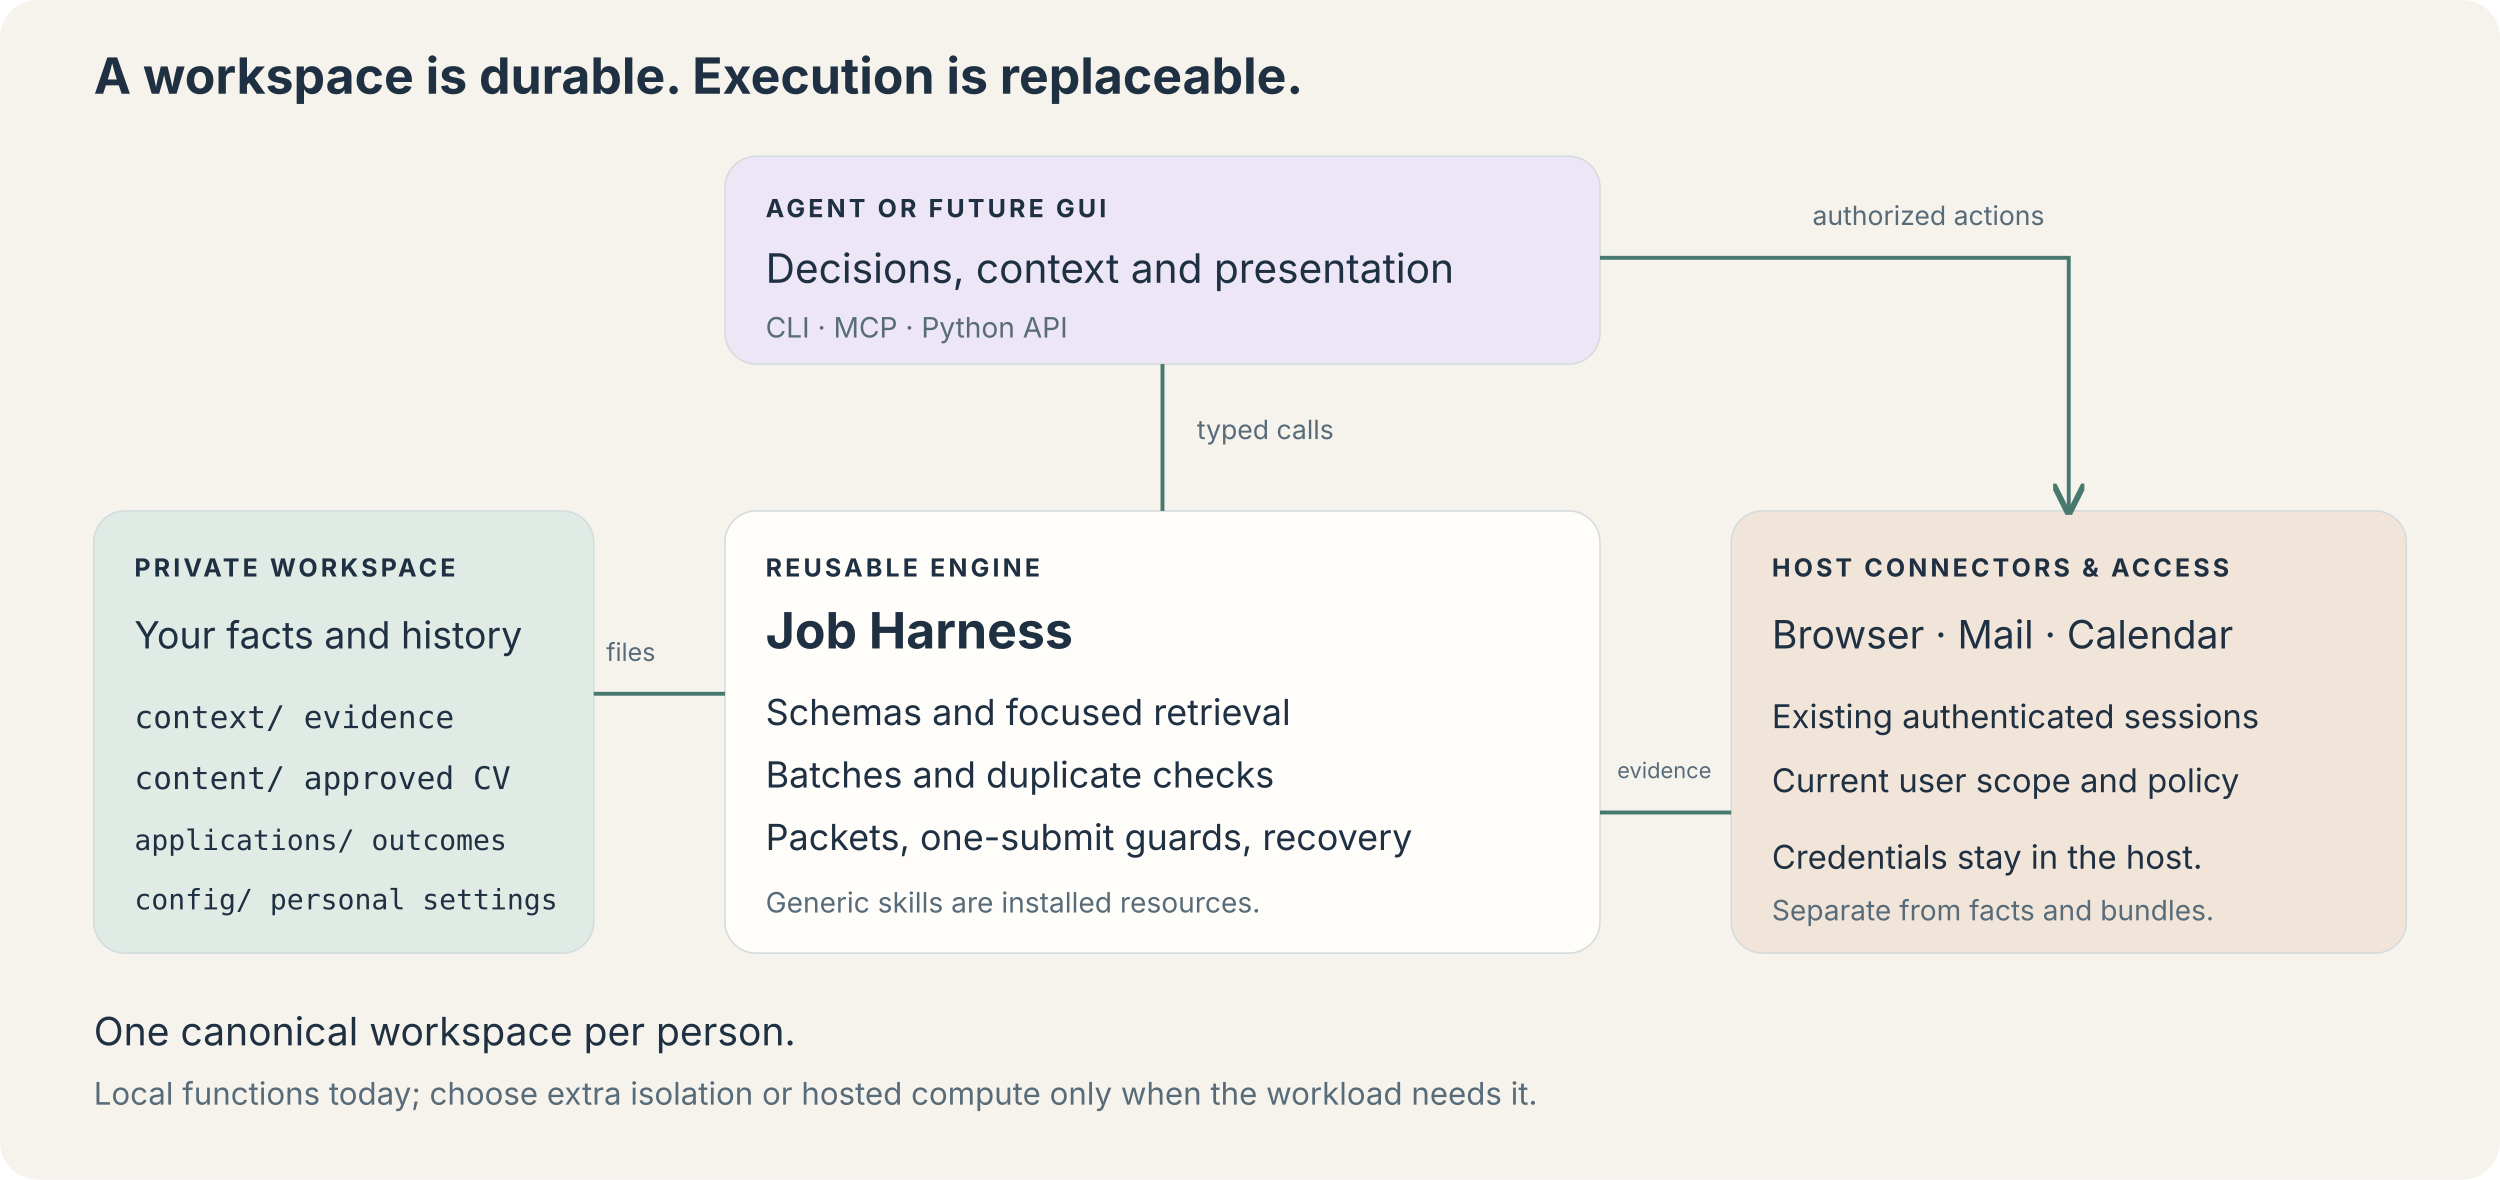
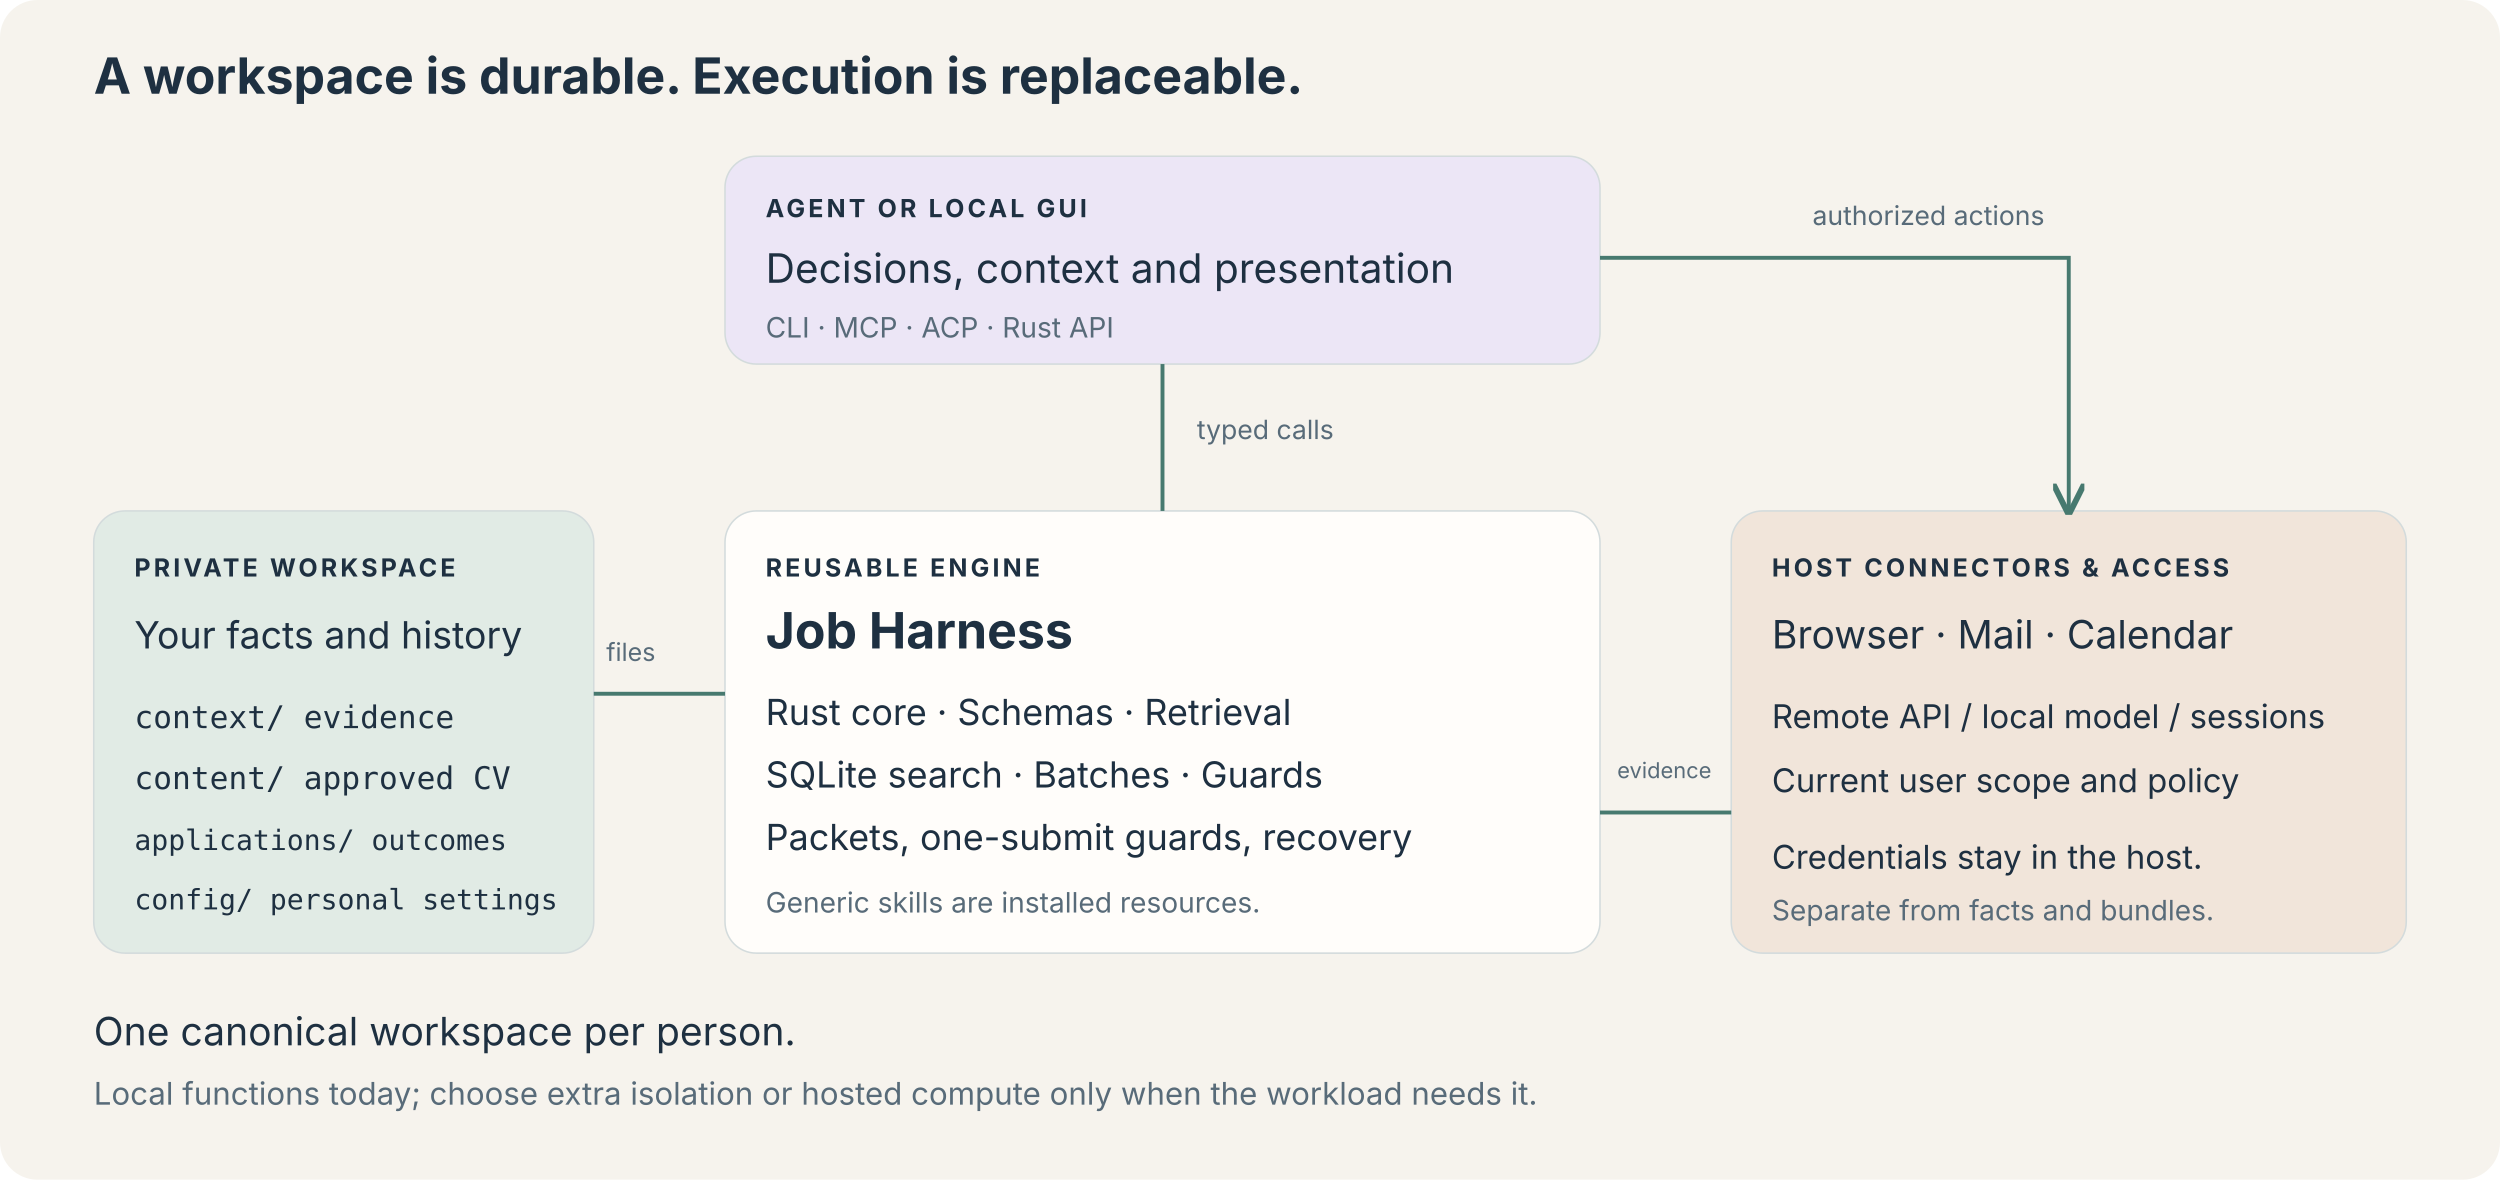
<svg xmlns="http://www.w3.org/2000/svg" width="1600" height="755" viewBox="0 0 1600 755" role="img" aria-labelledby="title">
  <style>text{font-family:Inter,Arial,sans-serif;fill:#1e3041}.muted{fill:#586b79}.label{font-size:16px;font-weight:700;letter-spacing:2px}.body{font-size:21px}.title{font-size:32px;font-weight:700}.mono{font-family:Menlo,monospace}</style>
  <rect width="1600" height="755" rx="24" fill="#f6f3ed" />
  <text x="60" y="60" font-size="34" class="title">A workspace is durable. Execution is replaceable.</text>
  <rect x="464" y="100" width="560" height="133" rx="20" fill="#ece6f6" stroke="#d3dbdc" />
-   <text x="490" y="139" font-size="16" class="label">AGENT OR FUTURE GUI</text>
+   <text x="490" y="139" font-size="16" class="label">AGENT OR LOCAL GUI</text>
  <text x="490" y="181" font-size="26" class="">Decisions, context and presentation</text>
-   <text x="490" y="216" font-size="18" class="muted">CLI · MCP · Python API</text>
+   <text x="490" y="216" font-size="18" class="muted">CLI · MCP · ACP · Rust API</text>
  <rect x="60" y="327" width="320" height="283" rx="20" fill="#e1ebe5" stroke="#d3dbdc" />
  <text x="86" y="369" font-size="16" class="label">PRIVATE WORKSPACE</text>
  <text x="86" y="415" font-size="24" class="">Your facts and history</text>
  <text x="86" y="466" font-size="20" class="mono">context/   evidence</text>
  <text x="86" y="505" font-size="20" class="mono">content/   approved CV</text>
  <text x="86" y="544" font-size="18" class="mono">applications/   outcomes</text>
  <text x="86" y="582" font-size="18" class="mono">config/   personal settings</text>
  <rect x="464" y="327" width="560" height="283" rx="20" fill="#fffdfa" stroke="#d3dbdc" />
  <text x="490" y="369" font-size="16" class="label">REUSABLE ENGINE</text>
  <text x="490" y="415" font-size="31" class="title">Job Harness</text>
-   <text x="490" y="464" font-size="23" class="">Schemas and focused retrieval</text>
-   <text x="490" y="504" font-size="23" class="">Batches and duplicate checks</text>
+   <text x="490" y="464" font-size="23" class="">Rust core · Schemas · Retrieval</text>
+   <text x="490" y="504" font-size="23" class="">SQLite search · Batches · Guards</text>
  <text x="490" y="544" font-size="23" class="">Packets, one-submit guards, recovery</text>
  <text x="490" y="584" font-size="18" class="muted">Generic skills are installed resources.</text>
  <rect x="1108" y="327" width="432" height="283" rx="20" fill="#f1e5da" stroke="#d3dbdc" />
  <text x="1134" y="369" font-size="15" class="label">HOST CONNECTORS &amp; ACCESS</text>
  <text x="1134" y="415" font-size="25" class="">Browser · Mail · Calendar</text>
-   <text x="1134" y="466" font-size="21" class="">Existing authenticated sessions</text>
+   <text x="1134" y="466" font-size="21" class="">Remote API / local model / sessions</text>
  <text x="1134" y="507" font-size="21" class="">Current user scope and policy</text>
  <text x="1134" y="556" font-size="21" class="">Credentials stay in the host.</text>
  <text x="1134" y="589" font-size="18" class="muted">Separate from facts and bundles.</text>
  <defs>
    <marker id="arrow" markerWidth="8" markerHeight="8" refX="7" refY="4" orient="auto-start-reverse">
      <path d="M0 0 8 4 0 8" fill="none" stroke="#47796f" stroke-width="1.5" />
    </marker>
  </defs>
  <path d="M744 233v94M380 444h84M1108 520h-84M1024 165h300v162" fill="none" stroke="#47796f" stroke-width="2.5" marker-end="url(#arrow)" />
  <text x="766" y="281" font-size="17" class="muted">typed calls</text>
  <text x="388" y="423" font-size="16" class="muted">files</text>
  <text x="1035" y="498" font-size="14" class="muted">evidence</text>
  <text x="1160" y="144" font-size="17" class="muted">authorized actions</text>
  <text x="60" y="669" font-size="25" class="">One canonical workspace per person.</text>
  <text x="60" y="707" font-size="20" class="muted">Local functions today; choose extra isolation or hosted compute only when the workload needs it.</text>
</svg>
